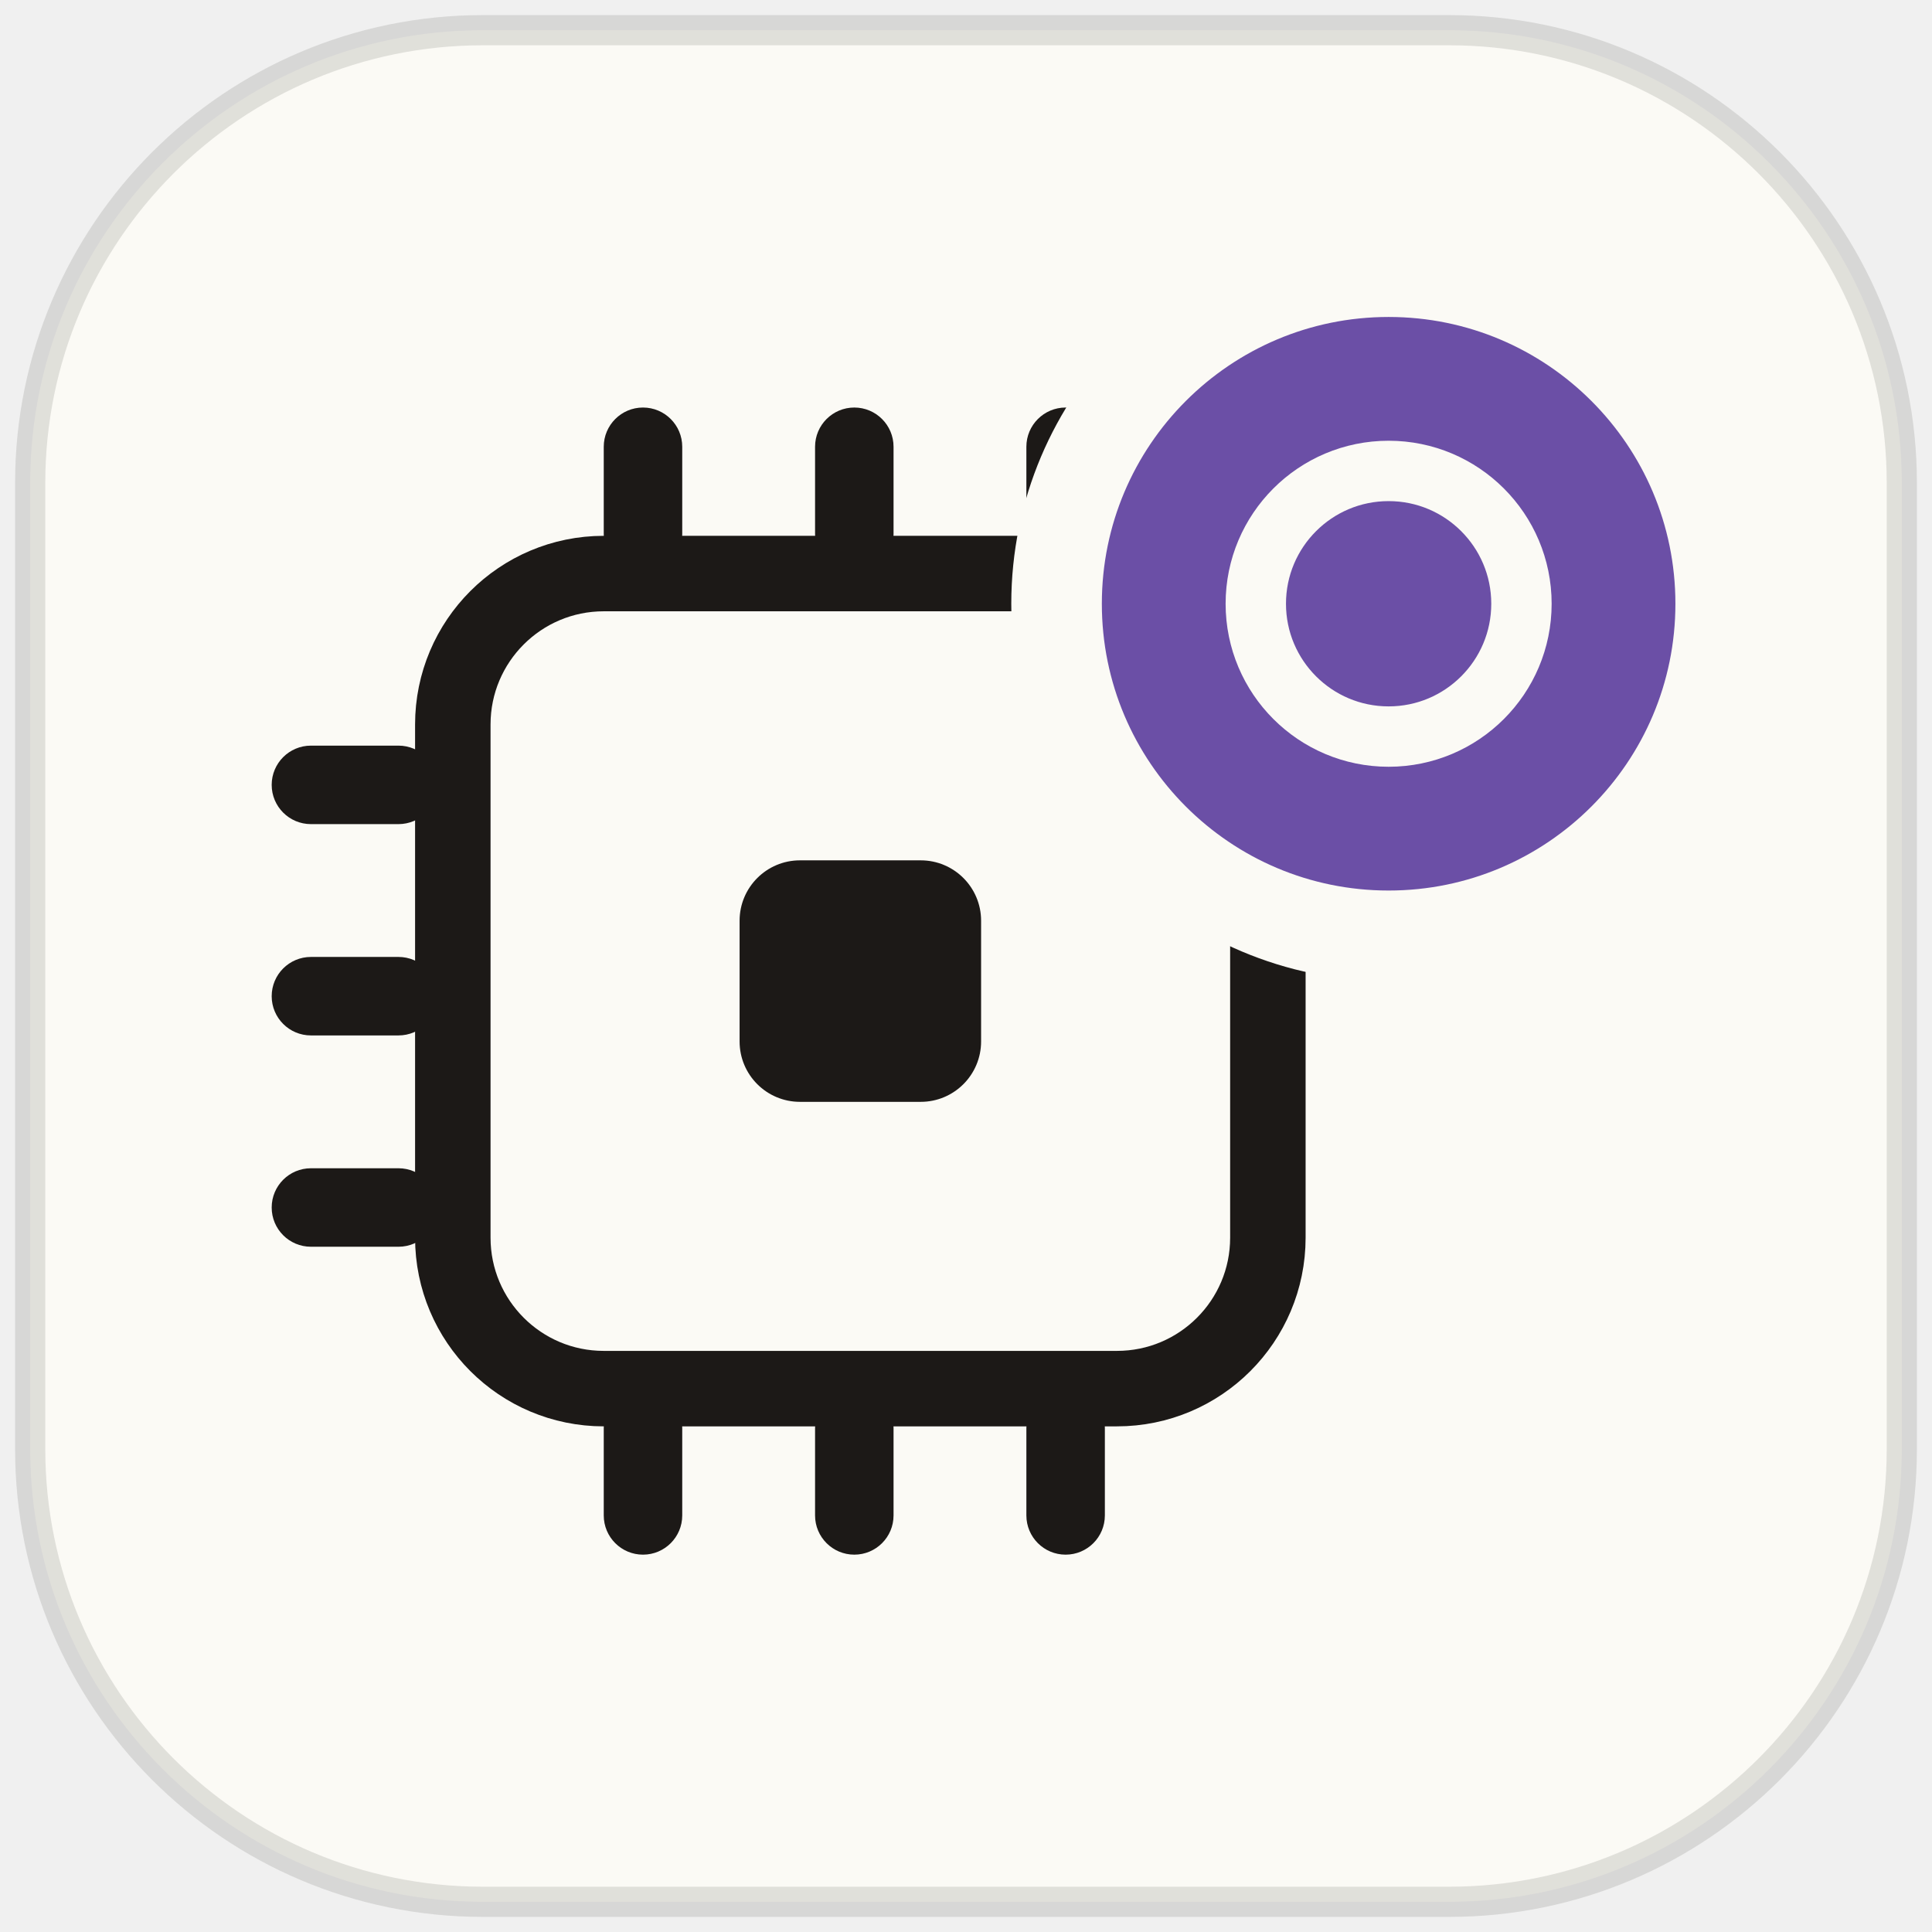
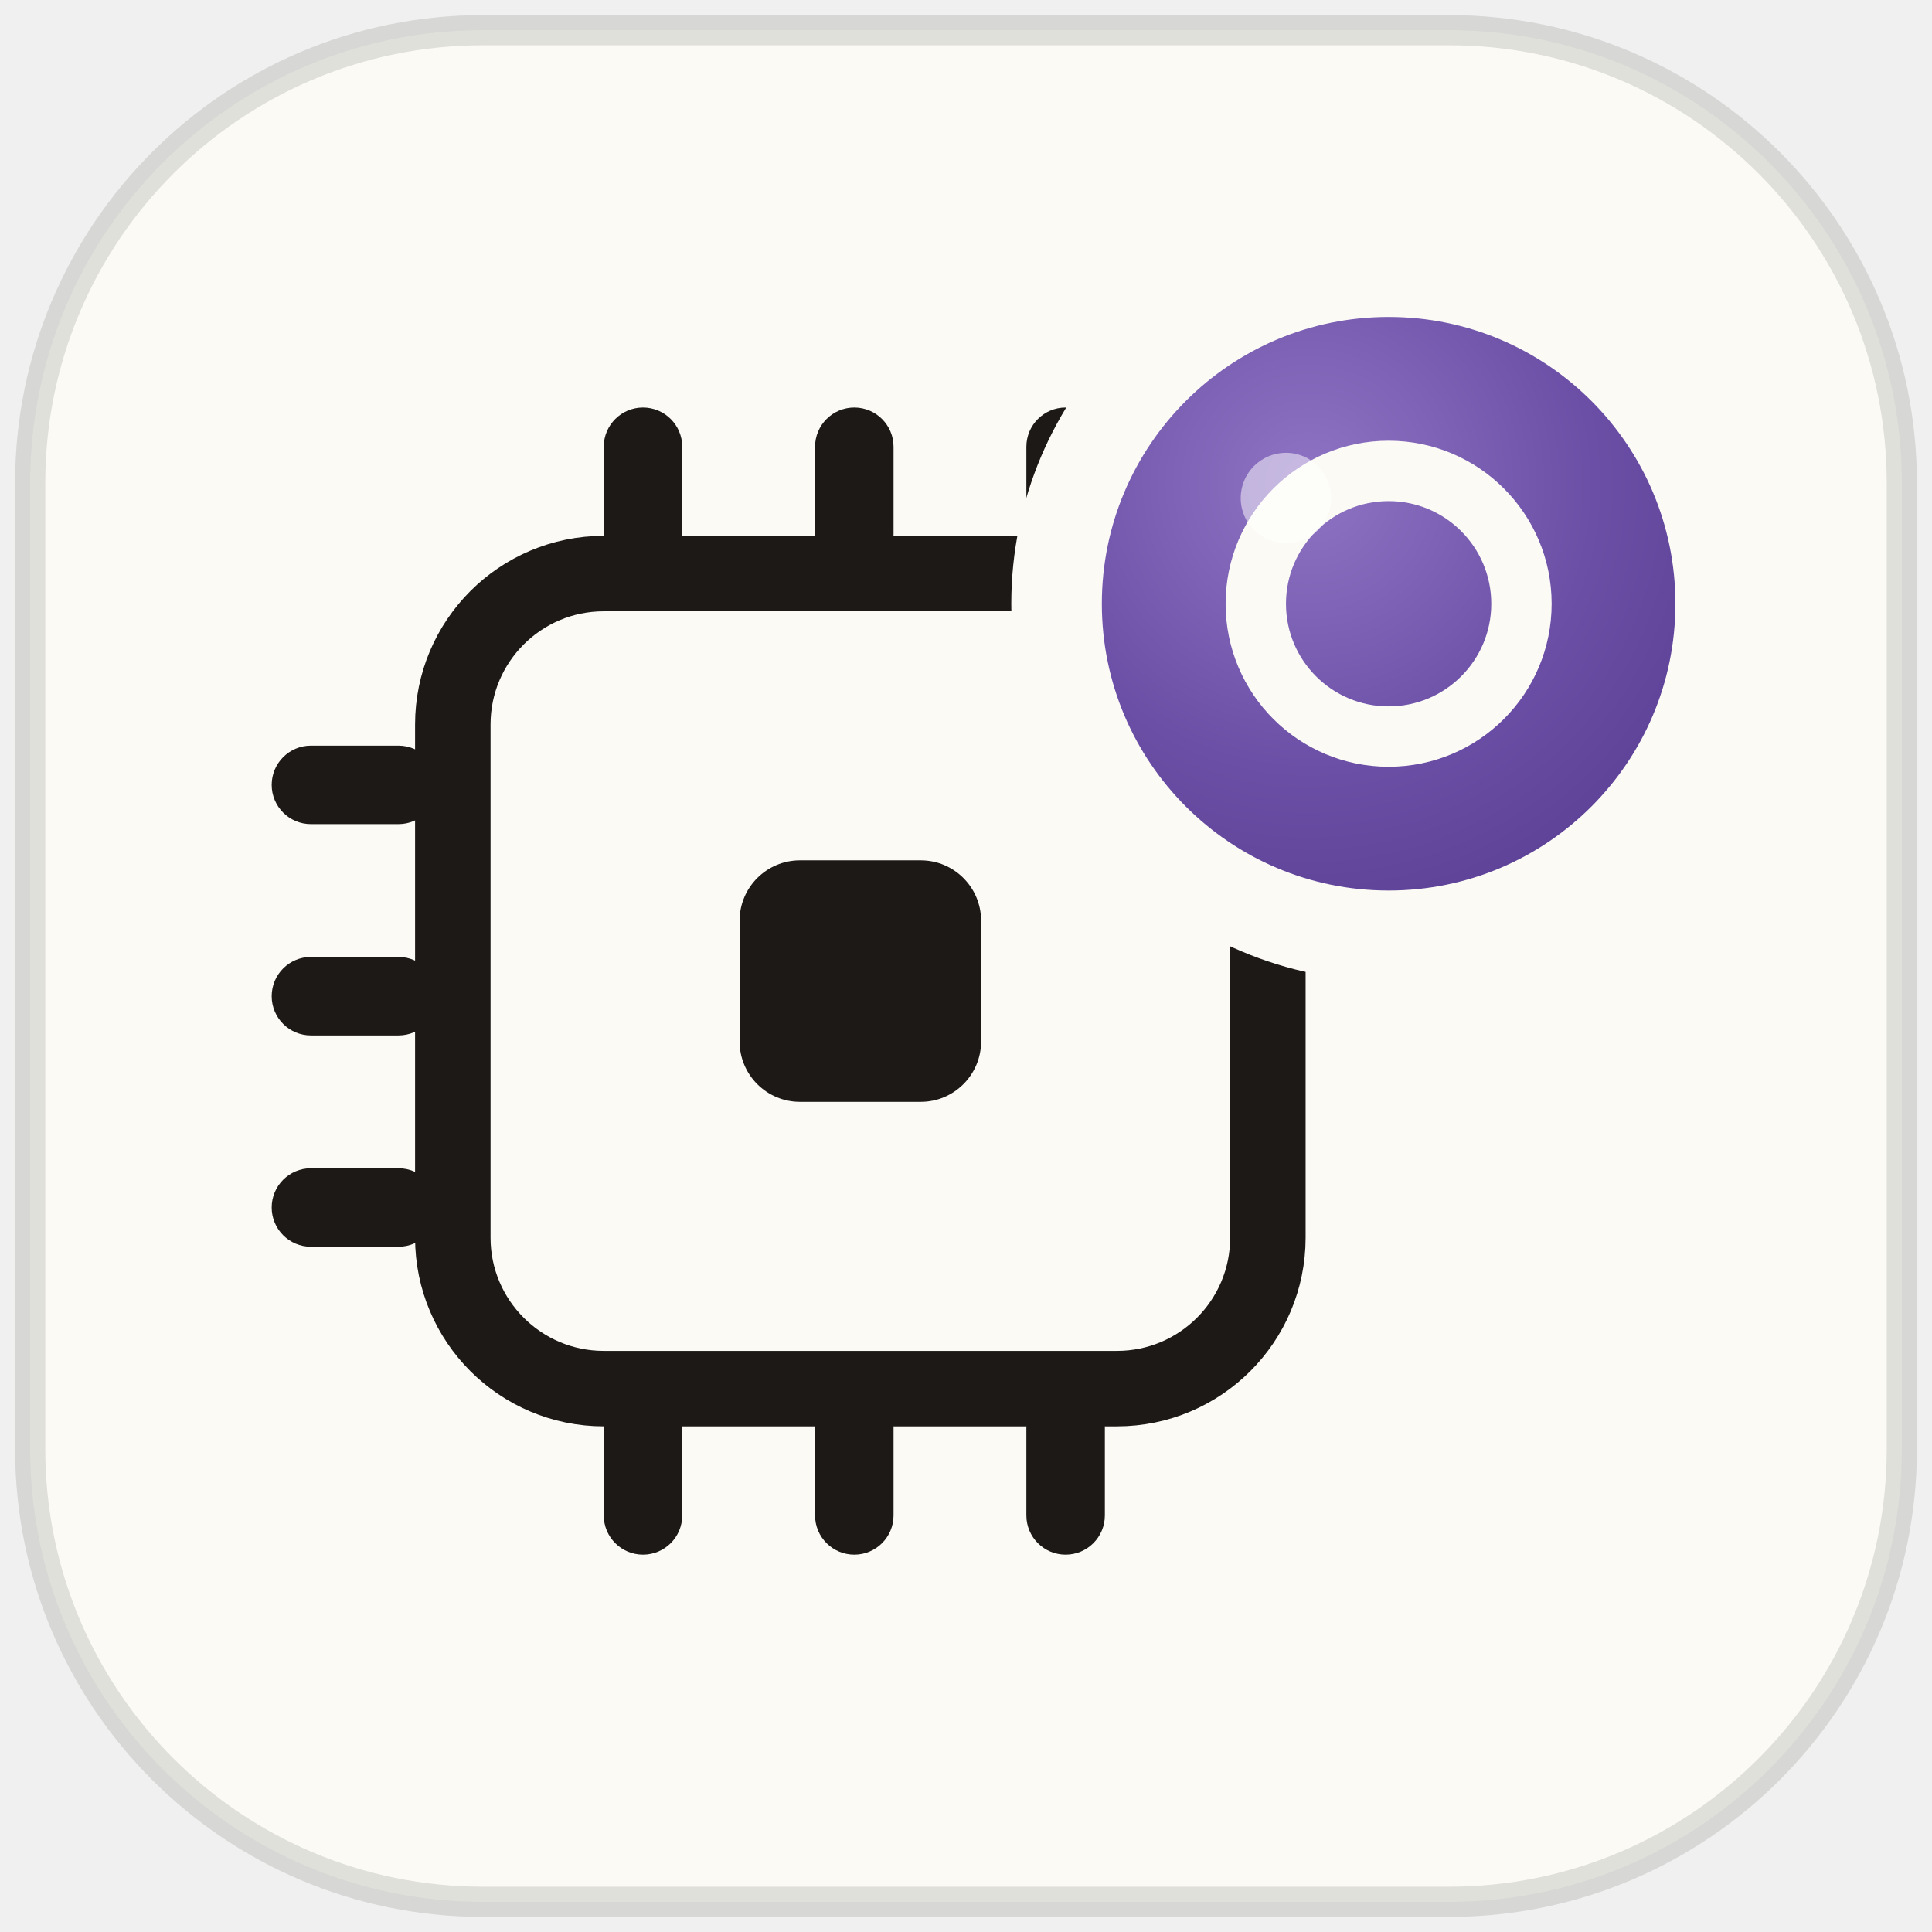
<svg xmlns="http://www.w3.org/2000/svg" viewBox="0 0 64 64" width="64" height="64" role="img" aria-label="nosana-x402-gateway icon">
+   <defs>
+     <radialGradient id="coinFace" cx="38%" cy="32%" r="78%">
+       <stop offset="0%" stop-color="#8f74c4" />
+       <stop offset="55%" stop-color="#6B4FA6" />
+       <stop offset="100%" stop-color="#583c90" />
+     </radialGradient>
+   </defs>
  <rect x="1" y="1" width="62" height="62" rx="15" fill="#FBFAF5" stroke="#1C1917" stroke-opacity="0.12" />
  <rect x="15" y="19" width="27" height="27" rx="5" fill="none" stroke="#1C1917" stroke-width="2.5" />
  <rect x="24.5" y="28.5" width="8" height="8" rx="2" fill="#1C1917" />
  <g fill="#1C1917">
    <rect x="20" y="13.5" width="2.6" height="5.5" rx="1.3" />
    <rect x="27" y="13.5" width="2.6" height="5.5" rx="1.3" />
    <rect x="34" y="13.5" width="2.6" height="5.5" rx="1.3" />
    <rect x="20" y="46" width="2.6" height="5.5" rx="1.3" />
    <rect x="27" y="46" width="2.6" height="5.5" rx="1.3" />
    <rect x="34" y="46" width="2.6" height="5.5" rx="1.3" />
    <rect x="9" y="24.7" width="5.5" height="2.6" rx="1.3" />
    <rect x="9" y="31.7" width="5.5" height="2.6" rx="1.3" />
    <rect x="9" y="38.7" width="5.5" height="2.6" rx="1.3" />
  </g>
-   <circle cx="46" cy="20" r="11" fill="#6B4FA6" stroke="#FBFAF5" stroke-width="3" />
+   <circle cx="46" cy="20" r="11" fill="url(#coinFace)" stroke="#FBFAF5" stroke-width="3" />
  <circle cx="46" cy="20" r="4.4" fill="none" stroke="#FBFAF5" stroke-width="2" />
+   <circle cx="42.6" cy="16.5" r="1.5" fill="#ffffff" fill-opacity="0.5" />
</svg>
